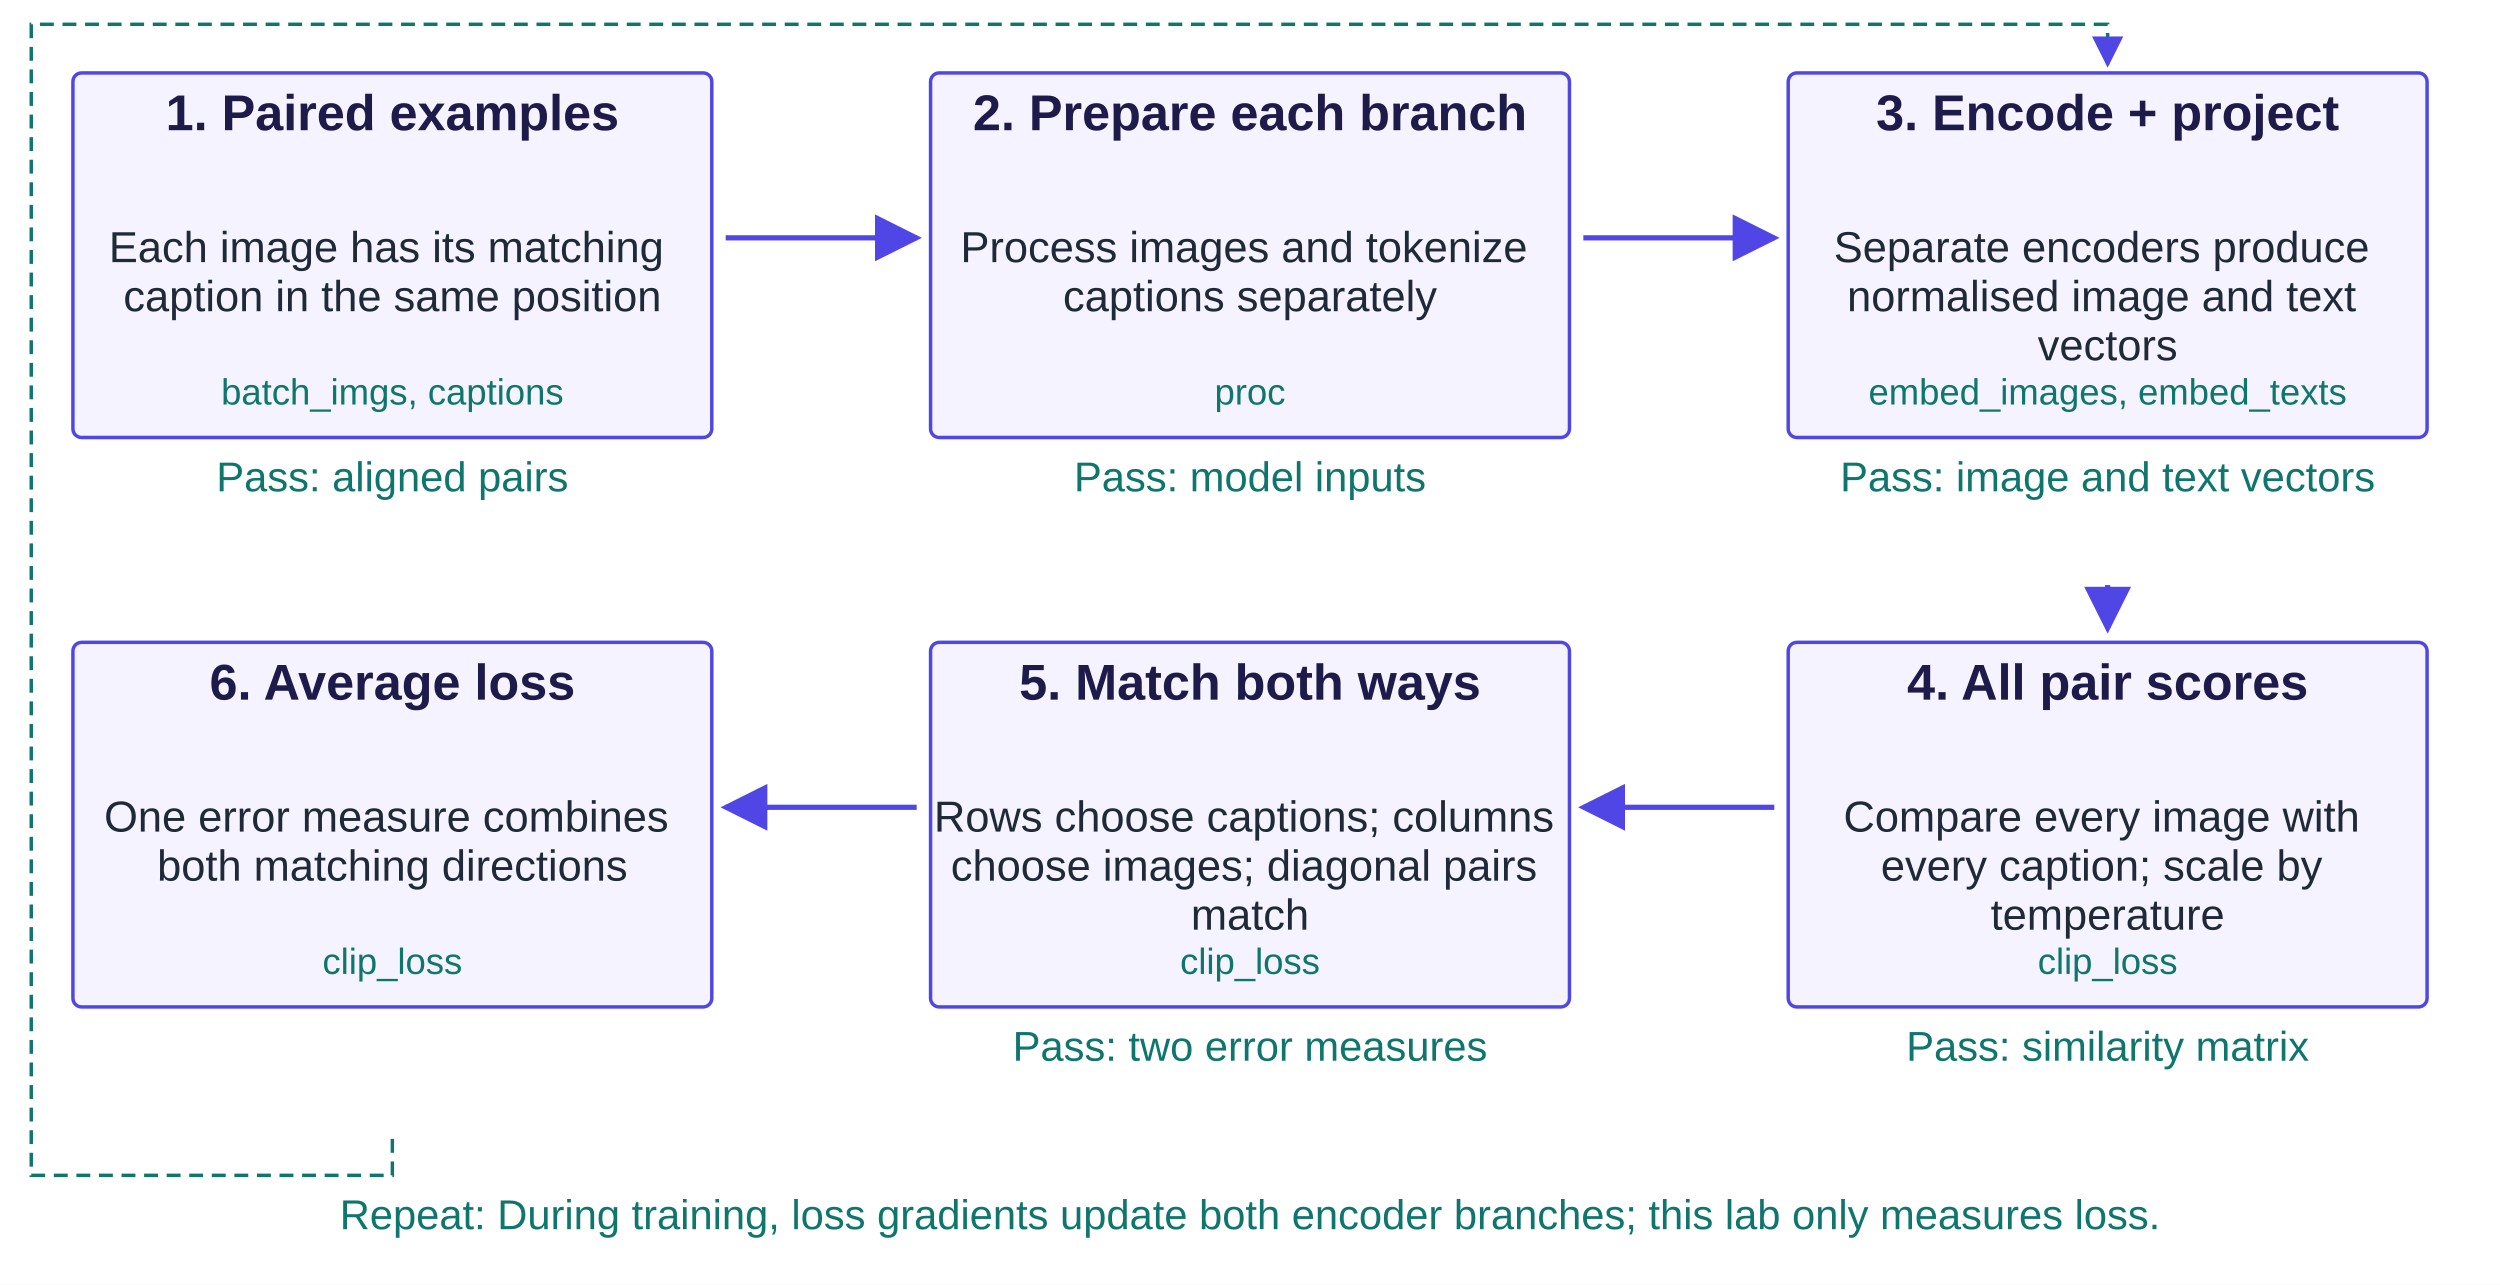
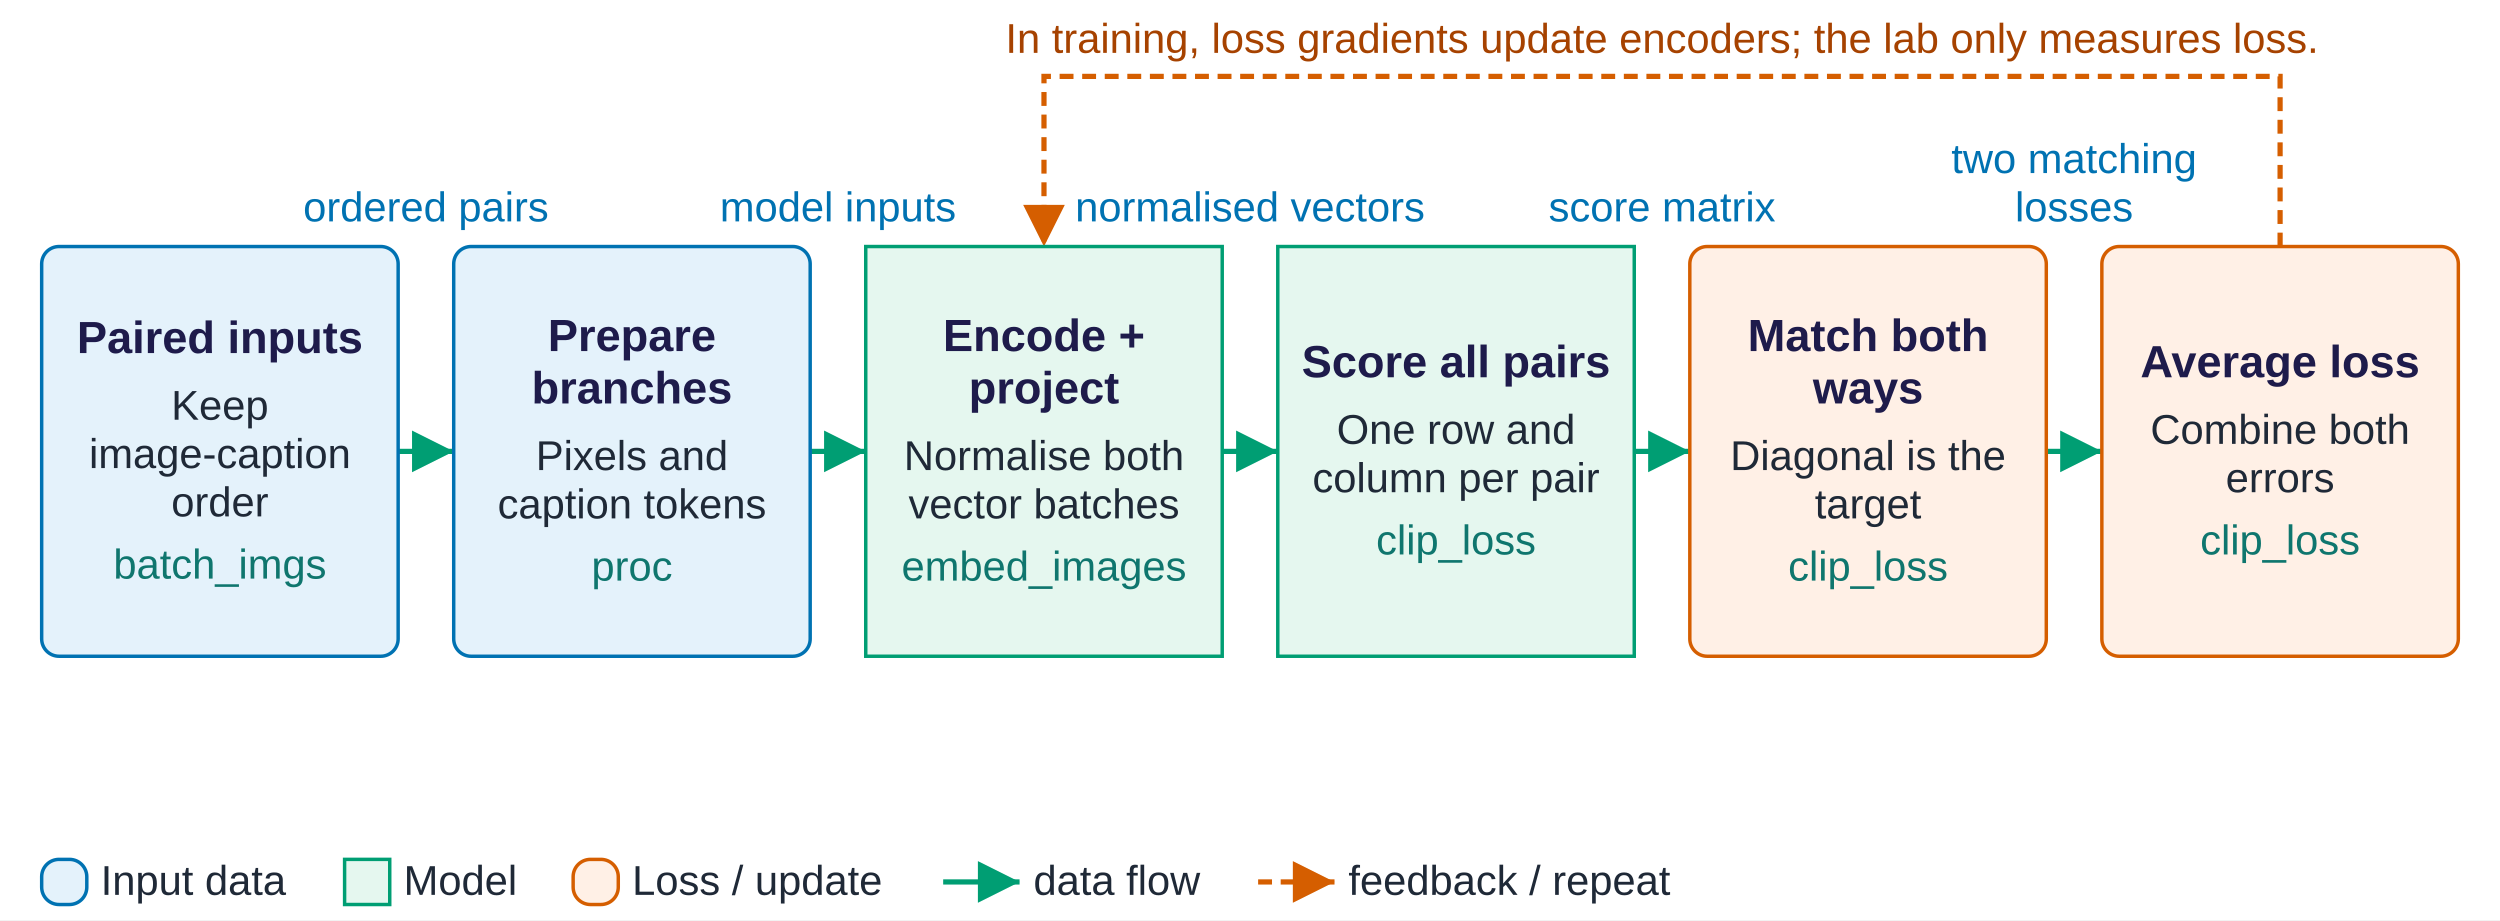
- <svg xmlns="http://www.w3.org/2000/svg" width="1440" height="740">
+ <svg xmlns="http://www.w3.org/2000/svg" width="1440" height="530" role="img">
  <rect width="100%" height="100%" fill="white" />
  <defs>
-     <marker id="arrow" markerWidth="9" markerHeight="9" refX="8" refY="4.5" orient="auto">
-       <path d="M0,0 L9,4.5 L0,9" fill="#4F46E5" />
+     <marker id="arrow009E73" markerWidth="8" markerHeight="8" refX="8" refY="4" orient="auto">
+       <path d="M0,0 L8,4 L0,8" fill="#009E73" />
+     </marker>
+     <marker id="arrowD55E00" markerWidth="8" markerHeight="8" refX="8" refY="4" orient="auto">
+       <path d="M0,0 L8,4 L0,8" fill="#D55E00" />
    </marker>
  </defs>
-   <line x1="418" y1="137" x2="528" y2="137" stroke="#4F46E5" stroke-width="3" marker-end="url(#arrow)" />
-   <line x1="912" y1="137" x2="1022" y2="137" stroke="#4F46E5" stroke-width="3" marker-end="url(#arrow)" />
-   <line x1="1214" y1="337" x2="1214" y2="362" stroke="#4F46E5" stroke-width="3" marker-end="url(#arrow)" />
-   <line x1="1022" y1="465" x2="912" y2="465" stroke="#4F46E5" stroke-width="3" marker-end="url(#arrow)" />
-   <line x1="528" y1="465" x2="418" y2="465" stroke="#4F46E5" stroke-width="3" marker-end="url(#arrow)" />
-   <rect x="42" y="42" width="368" height="210" rx="5" fill="#F5F3FF" stroke="#4F46E5" stroke-width="2" />
-   <text font-family="Calibri,Arial,sans-serif" font-size="29" fill="#1E1B4B" font-weight="700" text-anchor="middle">
-     <tspan x="226" y="75">1. Paired examples</tspan>
+   <polyline points="229.333,260 261.333,260" fill="none" stroke="#009E73" stroke-width="3" marker-end="url(#arrow009E73)" />
+   <text font-family="Arial,sans-serif" font-size="24" fill="#0072B2" font-weight="400" text-anchor="middle">
+     <tspan x="245.333" y="127.52">ordered pairs</tspan>
  </text>
-   <text font-family="Calibri,Arial,sans-serif" font-size="25" fill="#1F2937" font-weight="400" text-anchor="middle">
-     <tspan x="226" y="151">Each image has its matching</tspan>
-     <tspan x="226" y="179.25">caption in the same position</tspan>
+   <polyline points="466.667,260 498.667,260" fill="none" stroke="#009E73" stroke-width="3" marker-end="url(#arrow009E73)" />
+   <text font-family="Arial,sans-serif" font-size="24" fill="#0072B2" font-weight="400" text-anchor="middle">
+     <tspan x="482.667" y="127.52">model inputs</tspan>
  </text>
-   <text font-family="Calibri,Arial,sans-serif" font-size="21" fill="#0F766E" font-weight="400" text-anchor="middle">
-     <tspan x="226" y="233">batch_imgs, captions</tspan>
+   <polyline points="704,260 736,260" fill="none" stroke="#009E73" stroke-width="3" marker-end="url(#arrow009E73)" />
+   <text font-family="Arial,sans-serif" font-size="24" fill="#0072B2" font-weight="400" text-anchor="middle">
+     <tspan x="720" y="127.52">normalised vectors</tspan>
  </text>
-   <text font-family="Calibri,Arial,sans-serif" font-size="24" fill="#0F766E" font-weight="400" text-anchor="middle">
-     <tspan x="226" y="283">Pass: aligned pairs</tspan>
+   <polyline points="941.333,260 973.333,260" fill="none" stroke="#009E73" stroke-width="3" marker-end="url(#arrow009E73)" />
+   <text font-family="Arial,sans-serif" font-size="24" fill="#0072B2" font-weight="400" text-anchor="middle">
+     <tspan x="957.333" y="127.52">score matrix</tspan>
  </text>
-   <rect x="536" y="42" width="368" height="210" rx="5" fill="#F5F3FF" stroke="#4F46E5" stroke-width="2" />
-   <text font-family="Calibri,Arial,sans-serif" font-size="29" fill="#1E1B4B" font-weight="700" text-anchor="middle">
-     <tspan x="720" y="75">2. Prepare each branch</tspan>
+   <polyline points="1178.667,260 1210.667,260" fill="none" stroke="#009E73" stroke-width="3" marker-end="url(#arrow009E73)" />
+   <text font-family="Arial,sans-serif" font-size="24" fill="#0072B2" font-weight="400" text-anchor="middle">
+     <tspan x="1194.667" y="99.68">two matching</tspan>
  </text>
-   <text font-family="Calibri,Arial,sans-serif" font-size="25" fill="#1F2937" font-weight="400" text-anchor="middle">
-     <tspan x="720" y="151">Process images and tokenize</tspan>
-     <tspan x="720" y="179.25">captions separately</tspan>
+   <text font-family="Arial,sans-serif" font-size="24" fill="#0072B2" font-weight="400" text-anchor="middle">
+     <tspan x="1194.667" y="127.52">losses</tspan>
  </text>
-   <text font-family="Calibri,Arial,sans-serif" font-size="21" fill="#0F766E" font-weight="400" text-anchor="middle">
-     <tspan x="720" y="233">proc</tspan>
+   <polyline points="1313.333,142 1313.333,44 601.333,44 601.333,142" fill="none" stroke="#D55E00" stroke-width="3" stroke-dasharray="8 5" marker-end="url(#arrowD55E00)" />
+   <text font-family="Arial,sans-serif" font-size="24" fill="#A64200" font-weight="400" text-anchor="middle">
+     <tspan x="957.333" y="30.44">In training, loss gradients update encoders; the lab only measures loss.</tspan>
  </text>
-   <text font-family="Calibri,Arial,sans-serif" font-size="24" fill="#0F766E" font-weight="400" text-anchor="middle">
-     <tspan x="720" y="283">Pass: model inputs</tspan>
+   <rect x="24" y="142" width="205.333" height="236" rx="10" fill="#E4F2FB" stroke="#0072B2" stroke-width="2" />
+   <text font-family="Arial,sans-serif" font-size="26" fill="#1E1B4B" font-weight="700" text-anchor="middle">
+     <tspan x="126.667" y="203.38">Paired inputs</tspan>
  </text>
-   <rect x="1030" y="42" width="368" height="210" rx="5" fill="#F5F3FF" stroke="#4F46E5" stroke-width="2" />
-   <text font-family="Calibri,Arial,sans-serif" font-size="29" fill="#1E1B4B" font-weight="700" text-anchor="middle">
-     <tspan x="1214" y="75">3. Encode + project</tspan>
+   <text font-family="Arial,sans-serif" font-size="24" fill="#1F2937" font-weight="400" text-anchor="middle">
+     <tspan x="126.667" y="241.76">Keep</tspan>
  </text>
-   <text font-family="Calibri,Arial,sans-serif" font-size="25" fill="#1F2937" font-weight="400" text-anchor="middle">
-     <tspan x="1214" y="151">Separate encoders produce</tspan>
-     <tspan x="1214" y="179.25">normalised image and text</tspan>
-     <tspan x="1214" y="207.5">vectors</tspan>
+   <text font-family="Arial,sans-serif" font-size="24" fill="#1F2937" font-weight="400" text-anchor="middle">
+     <tspan x="126.667" y="269.6">image-caption</tspan>
  </text>
-   <text font-family="Calibri,Arial,sans-serif" font-size="21" fill="#0F766E" font-weight="400" text-anchor="middle">
-     <tspan x="1214" y="233">embed_images, embed_texts</tspan>
+   <text font-family="Arial,sans-serif" font-size="24" fill="#1F2937" font-weight="400" text-anchor="middle">
+     <tspan x="126.667" y="297.44">order</tspan>
  </text>
-   <text font-family="Calibri,Arial,sans-serif" font-size="24" fill="#0F766E" font-weight="400" text-anchor="middle">
-     <tspan x="1214" y="283">Pass: image and text vectors</tspan>
+   <text font-family="Arial,sans-serif" font-size="24" fill="#0F766E" font-weight="400" text-anchor="middle">
+     <tspan x="126.667" y="333.28">batch_imgs</tspan>
  </text>
-   <rect x="1030" y="370" width="368" height="210" rx="5" fill="#F5F3FF" stroke="#4F46E5" stroke-width="2" />
-   <text font-family="Calibri,Arial,sans-serif" font-size="29" fill="#1E1B4B" font-weight="700" text-anchor="middle">
-     <tspan x="1214" y="403">4. All pair scores</tspan>
+   <rect x="261.333" y="142" width="205.333" height="236" rx="10" fill="#E4F2FB" stroke="#0072B2" stroke-width="2" />
+   <text font-family="Arial,sans-serif" font-size="26" fill="#1E1B4B" font-weight="700" text-anchor="middle">
+     <tspan x="364" y="202.22">Prepare</tspan>
  </text>
-   <text font-family="Calibri,Arial,sans-serif" font-size="25" fill="#1F2937" font-weight="400" text-anchor="middle">
-     <tspan x="1214" y="479">Compare every image with</tspan>
-     <tspan x="1214" y="507.25">every caption; scale by</tspan>
-     <tspan x="1214" y="535.5">temperature</tspan>
+   <text font-family="Arial,sans-serif" font-size="26" fill="#1E1B4B" font-weight="700" text-anchor="middle">
+     <tspan x="364" y="232.38">branches</tspan>
  </text>
-   <text font-family="Calibri,Arial,sans-serif" font-size="21" fill="#0F766E" font-weight="400" text-anchor="middle">
-     <tspan x="1214" y="561">clip_loss</tspan>
+   <text font-family="Arial,sans-serif" font-size="24" fill="#1F2937" font-weight="400" text-anchor="middle">
+     <tspan x="364" y="270.76">Pixels and</tspan>
  </text>
-   <text font-family="Calibri,Arial,sans-serif" font-size="24" fill="#0F766E" font-weight="400" text-anchor="middle">
-     <tspan x="1214" y="611">Pass: similarity matrix</tspan>
+   <text font-family="Arial,sans-serif" font-size="24" fill="#1F2937" font-weight="400" text-anchor="middle">
+     <tspan x="364" y="298.6">caption tokens</tspan>
  </text>
-   <rect x="536" y="370" width="368" height="210" rx="5" fill="#F5F3FF" stroke="#4F46E5" stroke-width="2" />
-   <text font-family="Calibri,Arial,sans-serif" font-size="29" fill="#1E1B4B" font-weight="700" text-anchor="middle">
-     <tspan x="720" y="403">5. Match both ways</tspan>
+   <text font-family="Arial,sans-serif" font-size="24" fill="#0F766E" font-weight="400" text-anchor="middle">
+     <tspan x="364" y="334.44">proc</tspan>
  </text>
-   <text font-family="Calibri,Arial,sans-serif" font-size="25" fill="#1F2937" font-weight="400" text-anchor="middle">
-     <tspan x="720" y="479">Rows choose captions; columns</tspan>
-     <tspan x="720" y="507.25">choose images; diagonal pairs</tspan>
-     <tspan x="720" y="535.5">match</tspan>
+   <rect x="498.667" y="142" width="205.333" height="236" rx="0" fill="#E5F7EF" stroke="#009E73" stroke-width="2" />
+   <text font-family="Arial,sans-serif" font-size="26" fill="#1E1B4B" font-weight="700" text-anchor="middle">
+     <tspan x="601.333" y="202.22">Encode +</tspan>
  </text>
-   <text font-family="Calibri,Arial,sans-serif" font-size="21" fill="#0F766E" font-weight="400" text-anchor="middle">
-     <tspan x="720" y="561">clip_loss</tspan>
+   <text font-family="Arial,sans-serif" font-size="26" fill="#1E1B4B" font-weight="700" text-anchor="middle">
+     <tspan x="601.333" y="232.38">project</tspan>
  </text>
-   <text font-family="Calibri,Arial,sans-serif" font-size="24" fill="#0F766E" font-weight="400" text-anchor="middle">
-     <tspan x="720" y="611">Pass: two error measures</tspan>
+   <text font-family="Arial,sans-serif" font-size="24" fill="#1F2937" font-weight="400" text-anchor="middle">
+     <tspan x="601.333" y="270.76">Normalise both</tspan>
  </text>
-   <rect x="42" y="370" width="368" height="210" rx="5" fill="#F5F3FF" stroke="#4F46E5" stroke-width="2" />
-   <text font-family="Calibri,Arial,sans-serif" font-size="29" fill="#1E1B4B" font-weight="700" text-anchor="middle">
-     <tspan x="226" y="403">6. Average loss</tspan>
+   <text font-family="Arial,sans-serif" font-size="24" fill="#1F2937" font-weight="400" text-anchor="middle">
+     <tspan x="601.333" y="298.6">vector batches</tspan>
  </text>
-   <text font-family="Calibri,Arial,sans-serif" font-size="25" fill="#1F2937" font-weight="400" text-anchor="middle">
-     <tspan x="226" y="479">One error measure combines</tspan>
-     <tspan x="226" y="507.25">both matching directions</tspan>
+   <text font-family="Arial,sans-serif" font-size="24" fill="#0F766E" font-weight="400" text-anchor="middle">
+     <tspan x="601.333" y="334.44">embed_images</tspan>
  </text>
-   <text font-family="Calibri,Arial,sans-serif" font-size="21" fill="#0F766E" font-weight="400" text-anchor="middle">
-     <tspan x="226" y="561">clip_loss</tspan>
+   <rect x="736" y="142" width="205.333" height="236" rx="0" fill="#E5F7EF" stroke="#009E73" stroke-width="2" />
+   <text font-family="Arial,sans-serif" font-size="26" fill="#1E1B4B" font-weight="700" text-anchor="middle">
+     <tspan x="838.667" y="217.3">Score all pairs</tspan>
  </text>
-   <path d="M226,656 V677 H18 V14 H1214 V37" fill="none" stroke="#0F766E" stroke-width="2" stroke-dasharray="8 5" marker-end="url(#arrow)" />
-   <text font-family="Calibri,Arial,sans-serif" font-size="24" fill="#0F766E" font-weight="400" text-anchor="middle">
-     <tspan x="720" y="708">Repeat: During training, loss gradients update both encoder branches; this lab only measures loss.</tspan>
+   <text font-family="Arial,sans-serif" font-size="24" fill="#1F2937" font-weight="400" text-anchor="middle">
+     <tspan x="838.667" y="255.68">One row and</tspan>
+   </text>
+   <text font-family="Arial,sans-serif" font-size="24" fill="#1F2937" font-weight="400" text-anchor="middle">
+     <tspan x="838.667" y="283.52">column per pair</tspan>
+   </text>
+   <text font-family="Arial,sans-serif" font-size="24" fill="#0F766E" font-weight="400" text-anchor="middle">
+     <tspan x="838.667" y="319.36">clip_loss</tspan>
+   </text>
+   <rect x="973.333" y="142" width="205.333" height="236" rx="10" fill="#FFF0E6" stroke="#D55E00" stroke-width="2" />
+   <text font-family="Arial,sans-serif" font-size="26" fill="#1E1B4B" font-weight="700" text-anchor="middle">
+     <tspan x="1076" y="202.22">Match both</tspan>
+   </text>
+   <text font-family="Arial,sans-serif" font-size="26" fill="#1E1B4B" font-weight="700" text-anchor="middle">
+     <tspan x="1076" y="232.38">ways</tspan>
+   </text>
+   <text font-family="Arial,sans-serif" font-size="24" fill="#1F2937" font-weight="400" text-anchor="middle">
+     <tspan x="1076" y="270.76">Diagonal is the</tspan>
+   </text>
+   <text font-family="Arial,sans-serif" font-size="24" fill="#1F2937" font-weight="400" text-anchor="middle">
+     <tspan x="1076" y="298.6">target</tspan>
+   </text>
+   <text font-family="Arial,sans-serif" font-size="24" fill="#0F766E" font-weight="400" text-anchor="middle">
+     <tspan x="1076" y="334.44">clip_loss</tspan>
+   </text>
+   <rect x="1210.667" y="142" width="205.333" height="236" rx="10" fill="#FFF0E6" stroke="#D55E00" stroke-width="2" />
+   <text font-family="Arial,sans-serif" font-size="26" fill="#1E1B4B" font-weight="700" text-anchor="middle">
+     <tspan x="1313.333" y="217.3">Average loss</tspan>
+   </text>
+   <text font-family="Arial,sans-serif" font-size="24" fill="#1F2937" font-weight="400" text-anchor="middle">
+     <tspan x="1313.333" y="255.68">Combine both</tspan>
+   </text>
+   <text font-family="Arial,sans-serif" font-size="24" fill="#1F2937" font-weight="400" text-anchor="middle">
+     <tspan x="1313.333" y="283.52">errors</tspan>
+   </text>
+   <text font-family="Arial,sans-serif" font-size="24" fill="#0F766E" font-weight="400" text-anchor="middle">
+     <tspan x="1313.333" y="319.36">clip_loss</tspan>
+   </text>
+   <rect x="24" y="495" width="26" height="26" rx="10" fill="#E4F2FB" stroke="#0072B2" stroke-width="2" />
+   <text font-family="Arial,sans-serif" font-size="24" fill="#1F2937" font-weight="400" text-anchor="start">
+     <tspan x="58" y="515.44">Input data</tspan>
+   </text>
+   <rect x="198.488" y="495" width="26" height="26" rx="0" fill="#E5F7EF" stroke="#009E73" stroke-width="2" />
+   <text font-family="Arial,sans-serif" font-size="24" fill="#1F2937" font-weight="400" text-anchor="start">
+     <tspan x="232.488" y="515.44">Model</tspan>
+   </text>
+   <rect x="330.128" y="495" width="26" height="26" rx="10" fill="#FFF0E6" stroke="#D55E00" stroke-width="2" />
+   <text font-family="Arial,sans-serif" font-size="24" fill="#1F2937" font-weight="400" text-anchor="start">
+     <tspan x="364.128" y="515.44">Loss / update</tspan>
+   </text>
+   <polyline points="543.267,508 587.267,508" fill="none" stroke="#009E73" stroke-width="3" marker-end="url(#arrow009E73)" />
+   <text font-family="Arial,sans-serif" font-size="24" fill="#1F2937" font-weight="400" text-anchor="start">
+     <tspan x="595.267" y="515.44">data flow</tspan>
+   </text>
+   <polyline points="724.677,508 768.677,508" fill="none" stroke="#D55E00" stroke-width="3" stroke-dasharray="8 5" marker-end="url(#arrowD55E00)" />
+   <text font-family="Arial,sans-serif" font-size="24" fill="#1F2937" font-weight="400" text-anchor="start">
+     <tspan x="776.677" y="515.44">feedback / repeat</tspan>
  </text>
</svg>
